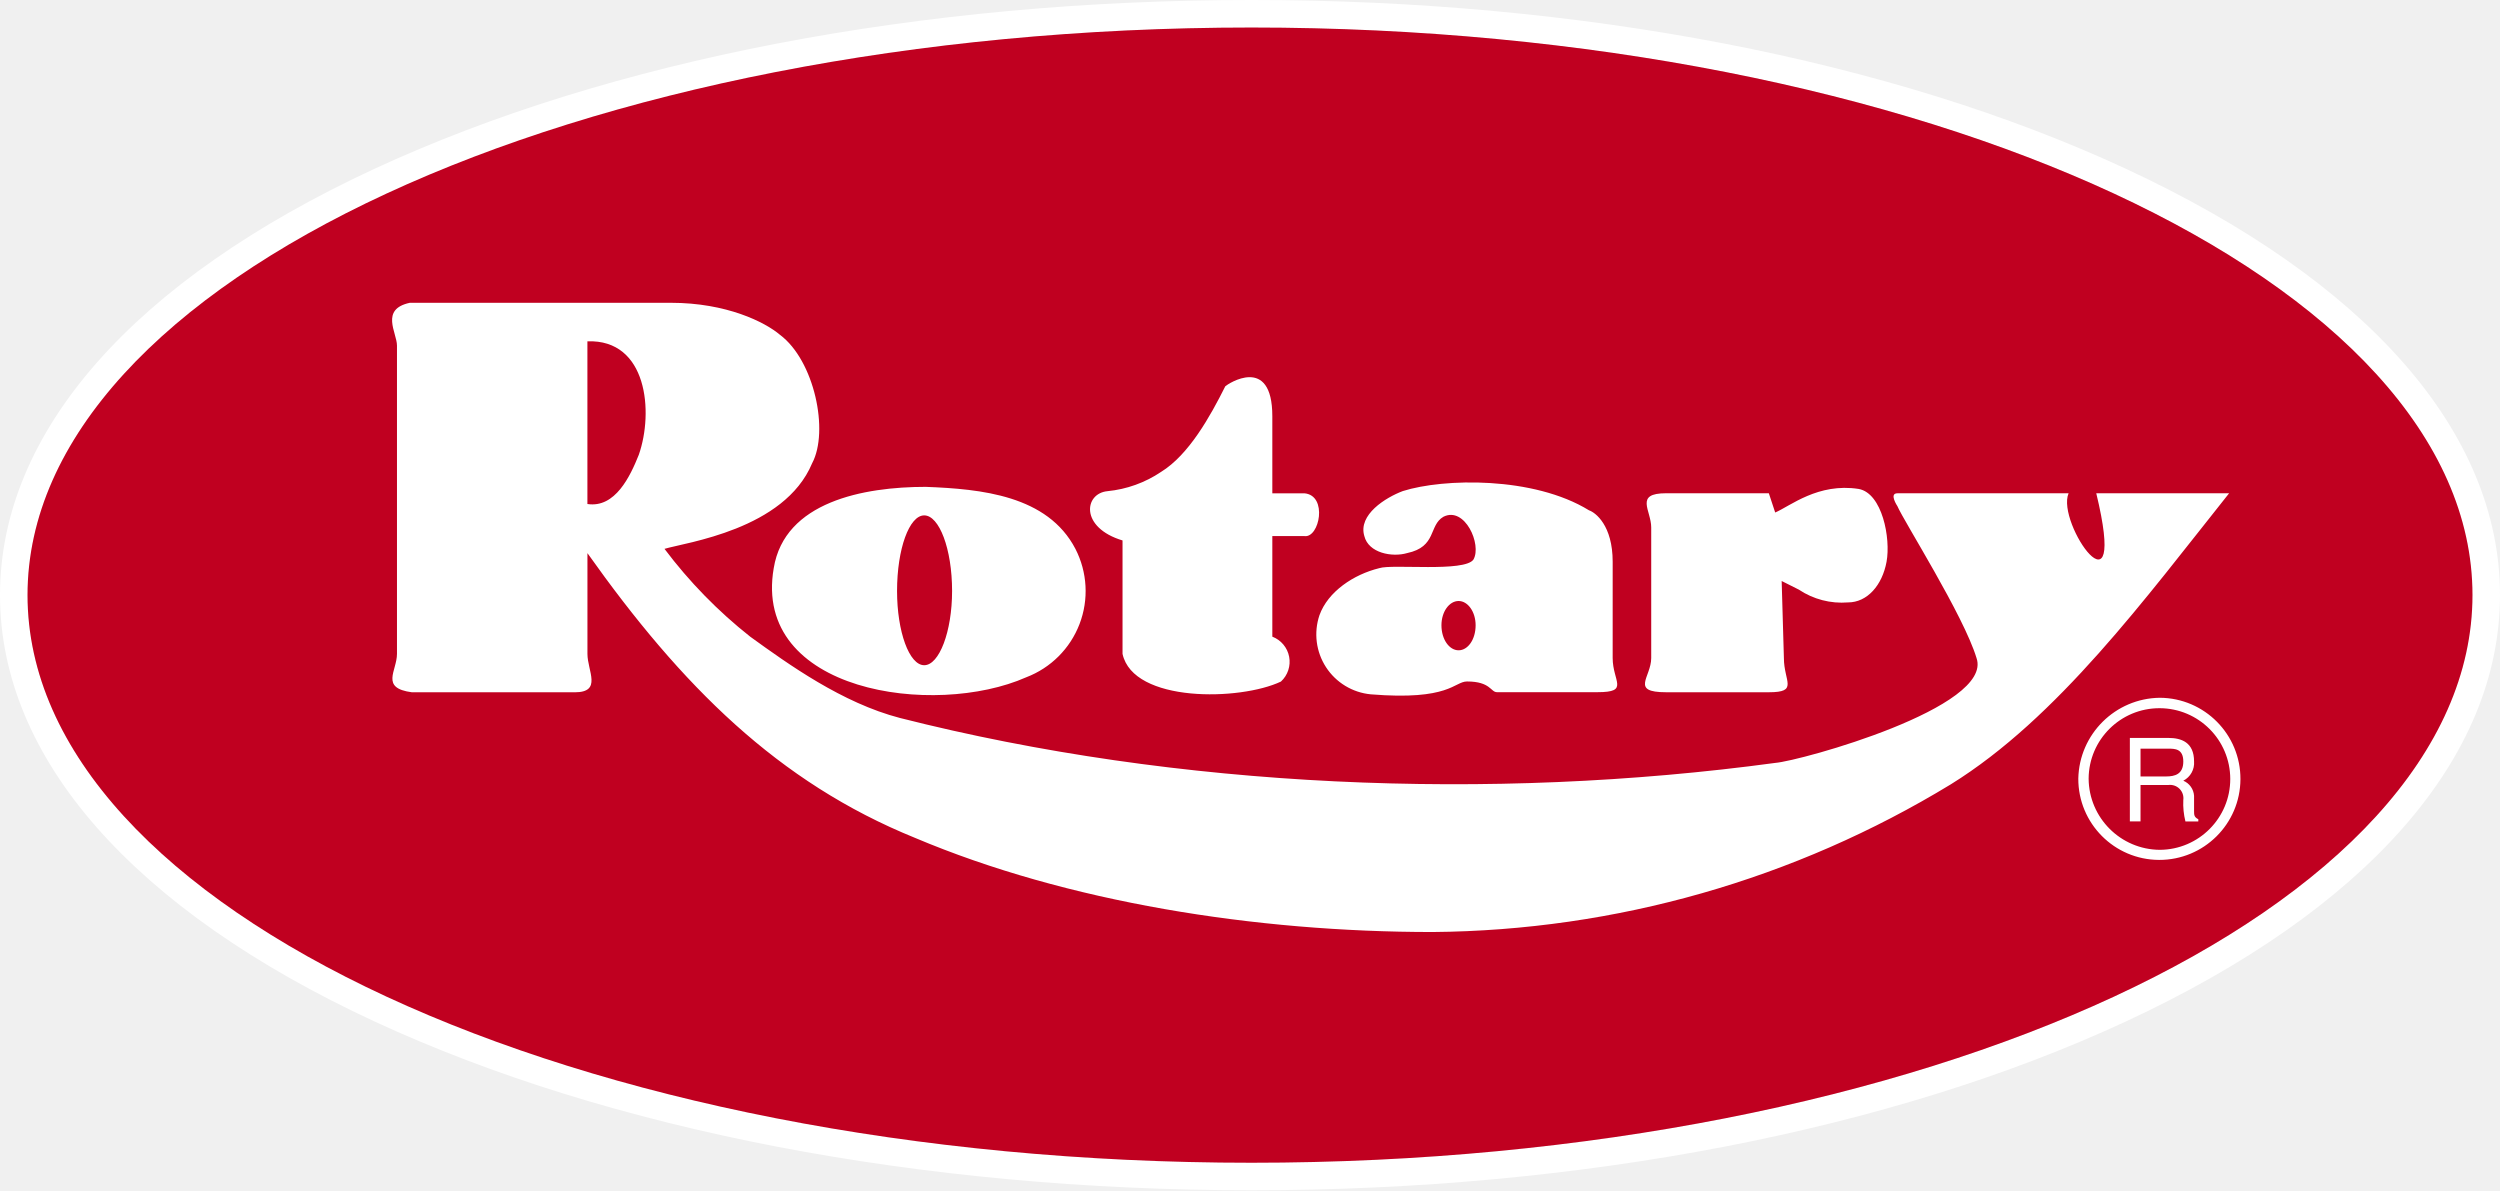
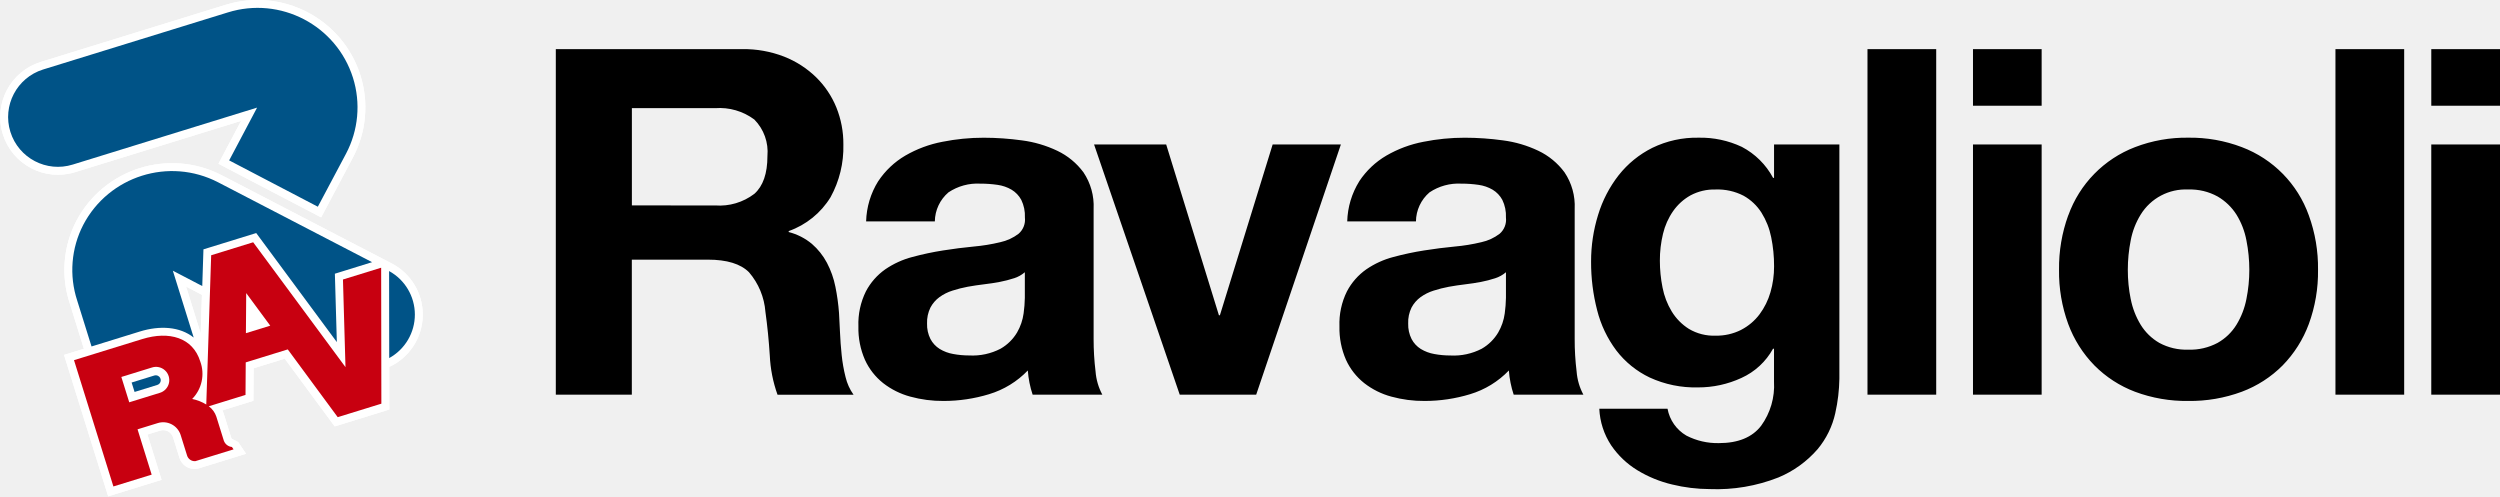
- <svg xmlns="http://www.w3.org/2000/svg" id="Raggruppa_11110" data-name="Raggruppa 11110" width="207.689" height="98.882" viewBox="0 0 207.689 98.882">
+ <svg xmlns="http://www.w3.org/2000/svg" width="305.857" height="60.728" viewBox="0 0 305.857 60.728">
  <defs>
    <clipPath id="clip-path">
-       <rect id="Rettangolo_4613" data-name="Rettangolo 4613" width="207.689" height="98.882" fill="none" />
+       <rect id="Rettangolo_3" data-name="Rettangolo 3" width="305.857" height="60.728" fill="none" />
    </clipPath>
  </defs>
-   <g id="Raggruppa_11109" data-name="Raggruppa 11109" clip-path="url(#clip-path)">
-     <path id="Tracciato_2325" data-name="Tracciato 2325" d="M176.583,14.01C157.113,4.975,131.325,0,103.969,0,76.51,0,50.646,4.975,31.142,14.009,11.06,23.31,0,35.892,0,49.436S11.06,75.569,31.142,84.872c19.5,9.035,45.367,14.01,72.827,14.01,27.357,0,53.145-4.976,72.614-14.011,20.059-9.308,31.105-21.893,31.105-35.435s-11.046-26.12-31.106-35.426M103.969,96.6C47.9,96.6,2.287,75.519,2.287,49.436S47.9,2.287,103.969,2.287C159.8,2.287,205.4,23.363,205.4,49.436S159.8,96.6,103.969,96.6" fill="#fff" />
-     <path id="Tracciato_2326" data-name="Tracciato 2326" d="M105.94,4.258C49.874,4.258,4.258,25.334,4.258,51.407S49.874,98.566,105.94,98.566c55.827,0,101.433-21.076,101.433-47.159S161.768,4.258,105.94,4.258" transform="translate(-1.971 -1.971)" fill="#c00020" />
-     <path id="Tracciato_2327" data-name="Tracciato 2327" d="M205.9,83.875h2.312c.529,0,1.241,0,1.241,1.066s-.713,1.242-1.423,1.242H205.9Zm0,3.018h2.312a1.109,1.109,0,0,1,1.241,1.25,6.113,6.113,0,0,0,.177,1.779H210.7v-.184c-.353-.178-.353-.356-.353-.707V87.787a1.46,1.46,0,0,0-.893-1.25,1.655,1.655,0,0,0,.893-1.6c0-1.6-1.067-1.954-2.134-1.954h-3.2v6.936h.886Zm-4.312-.53a5.883,5.883,0,1,1,5.911,5.916,5.958,5.958,0,0,1-5.911-5.916m-.858,0a6.735,6.735,0,1,0,6.77-6.716,6.861,6.861,0,0,0-6.77,6.716M104.854,64.495c1.245,0,2.315,2.781,2.315,6.28,0,3.378-1.07,6.167-2.315,6.167s-2.257-2.79-2.257-6.167c0-3.5,1.018-6.28,2.257-6.28m.12-2.37c-5.162,0-11.73,1.241-12.623,6.76-1.777,10.3,13.336,12.441,20.977,9.06a7.666,7.666,0,0,0,4.087-10.669c-2.313-4.441-7.82-4.976-12.441-5.151m44.274,9.482c.766,0,1.414.893,1.414,2.015,0,1.188-.647,2.081-1.414,2.081s-1.425-.893-1.425-2.081c0-1.122.65-2.015,1.425-2.015m12.8-3.26c0-3.018-1.427-4.091-1.965-4.273-4.617-2.838-12.091-2.667-15.467-1.6-1.427.536-3.733,1.963-3.2,3.737.349,1.418,2.315,1.779,3.549,1.418,2.494-.525,1.781-2.3,3.024-3.021,1.779-.888,3.2,2.313,2.495,3.551-.716,1.075-6.753.357-7.827.721-2.132.522-4.267,1.949-4.969,3.91a5,5,0,0,0,4.262,6.571c6.574.538,6.927-1.068,8-1.068,1.958,0,1.958.889,2.481.889H160.8c2.67,0,1.247-.889,1.247-2.842Zm15.465,2.315a6.421,6.421,0,0,0,4.088,1.063c1.6,0,2.842-1.427,3.2-3.378s-.359-5.687-2.311-6.048c-3.383-.529-5.691,1.425-6.941,1.957l-.529-1.6H166.49c-2.661,0-1.24,1.415-1.24,2.842V76.346c0,1.6-1.776,2.842,1.24,2.842h8.534c2.492,0,1.248-.889,1.248-2.842l-.185-6.4ZM133.773,56.257c0-5.153-3.726-2.668-3.908-2.486-1.245,2.486-3.022,5.689-5.336,7.112a9.655,9.655,0,0,1-4.447,1.6c-1.946.182-2.31,3.024,1.247,4.094V76c.889,4.08,9.777,3.908,13.16,2.3a2.233,2.233,0,0,0-.716-3.73V66.215h2.668c1.254.177,1.956-3.379,0-3.554h-2.668Zm-56.9-.539V50.034c4.978-.182,5.515,5.869,4.27,9.426-.711,1.777-1.956,4.444-4.27,4.09Zm6.4,11.558c1.784-.534,9.966-1.594,12.267-7.107,1.427-2.674.186-8.539-2.663-10.67-1.245-1.061-4.448-2.665-9.063-2.665H62.12c-2.494.534-1.067,2.493-1.067,3.554V76c0,1.418-1.427,2.839,1.245,3.192H75.816c2.312,0,1.06-1.774,1.06-3.192V67.633C84.7,78.661,92.7,86.661,104.081,91.282c12.626,5.339,28.273,7.825,43.02,7.825a84.085,84.085,0,0,0,43.041-12.271c8.888-5.511,16.172-15.465,23.115-24.176H202.223c2.668,11.023-3.373,2.485-2.3,0H185.7c-.715,0,0,1.065,0,1.065.523,1.24,5.5,9.07,6.575,12.621,1.427,4.094-14.577,8.537-16.72,8.712-23.637,3.2-49.6,2.132-72.714-3.732-4.8-1.25-9.243-4.442-12.445-6.757a39.7,39.7,0,0,1-7.118-7.293" transform="translate(-28.074 -21.679)" fill="#fff" />
+   <g id="Logo_RAV" data-name="Logo RAV" clip-path="url(#clip-path)">
+     <path id="Tracciato_14" data-name="Tracciato 14" d="M187.309,33.95a7.029,7.029,0,0,0,4.8-1.421q1.6-1.422,1.6-4.619a5.636,5.636,0,0,0-1.6-4.469,7.136,7.136,0,0,0-4.8-1.392H177.125v11.9Zm3.316-19.125a13.655,13.655,0,0,1,5.123.917,11.812,11.812,0,0,1,3.907,2.517,10.949,10.949,0,0,1,2.486,3.7A11.856,11.856,0,0,1,203,26.49a12.716,12.716,0,0,1-1.569,6.453,9.853,9.853,0,0,1-5.121,4.144v.118a7.216,7.216,0,0,1,2.843,1.452,8.019,8.019,0,0,1,1.834,2.307,10.8,10.8,0,0,1,1.037,2.932,25.619,25.619,0,0,1,.442,3.2q.059,1.008.12,2.368c.037.909.108,1.836.205,2.782a18.739,18.739,0,0,0,.475,2.7,6.163,6.163,0,0,0,.977,2.16h-9.3a16.391,16.391,0,0,1-.946-4.8q-.177-2.783-.533-5.329a8.422,8.422,0,0,0-2.012-4.856q-1.541-1.54-5.034-1.539h-9.3V57.1h-9.3V14.825Zm16.637,16.164a10.1,10.1,0,0,1,3.316-3.137,14.384,14.384,0,0,1,4.53-1.687,25.732,25.732,0,0,1,5.063-.5,34.531,34.531,0,0,1,4.679.326,14.356,14.356,0,0,1,4.322,1.272,8.547,8.547,0,0,1,3.2,2.635,7.372,7.372,0,0,1,1.243,4.471V50.293a32.039,32.039,0,0,0,.237,3.967,7.16,7.16,0,0,0,.828,2.841h-8.526a11.844,11.844,0,0,1-.384-1.45,12.5,12.5,0,0,1-.207-1.509,10.946,10.946,0,0,1-4.737,2.9,19.03,19.03,0,0,1-5.565.828,14.961,14.961,0,0,1-4.086-.533,9.353,9.353,0,0,1-3.316-1.656,7.721,7.721,0,0,1-2.22-2.843,9.607,9.607,0,0,1-.8-4.086,8.921,8.921,0,0,1,.919-4.293,7.648,7.648,0,0,1,2.367-2.693,10.6,10.6,0,0,1,3.316-1.511,35.623,35.623,0,0,1,3.76-.8q1.9-.3,3.731-.475a22.17,22.17,0,0,0,3.256-.531,5.67,5.67,0,0,0,2.251-1.037,2.28,2.28,0,0,0,.77-1.984,4.476,4.476,0,0,0-.444-2.16,3.257,3.257,0,0,0-1.185-1.243,4.671,4.671,0,0,0-1.718-.593,14.187,14.187,0,0,0-2.1-.148,6.373,6.373,0,0,0-3.907,1.067A4.754,4.754,0,0,0,214.19,35.9h-8.408a9.785,9.785,0,0,1,1.48-4.916m16.61,11.873a13.762,13.762,0,0,1-1.718.444q-.918.177-1.924.295c-.672.081-1.343.179-2.013.3a15.018,15.018,0,0,0-1.865.473,5.527,5.527,0,0,0-1.6.8,3.782,3.782,0,0,0-1.1,1.272,4.1,4.1,0,0,0-.415,1.955,3.96,3.96,0,0,0,.415,1.894,3.175,3.175,0,0,0,1.127,1.214,4.713,4.713,0,0,0,1.656.62,10.6,10.6,0,0,0,1.954.179,7.445,7.445,0,0,0,3.849-.828,5.559,5.559,0,0,0,2.013-1.984,6.334,6.334,0,0,0,.8-2.34,15.87,15.87,0,0,0,.15-1.894V42.121a3.8,3.8,0,0,1-1.332.741M244.151,57.1,233.67,26.49h8.823l6.453,20.9h.118l6.455-20.9h8.347L253.505,57.1Zm21.966-26.112a10.075,10.075,0,0,1,3.316-3.137,14.388,14.388,0,0,1,4.53-1.687,25.724,25.724,0,0,1,5.063-.5,34.481,34.481,0,0,1,4.677.326,14.325,14.325,0,0,1,4.322,1.272,8.518,8.518,0,0,1,3.2,2.635,7.356,7.356,0,0,1,1.245,4.471V50.293a31.654,31.654,0,0,0,.236,3.967,7.127,7.127,0,0,0,.828,2.841h-8.526a11.8,11.8,0,0,1-.384-1.45,11.965,11.965,0,0,1-.207-1.509,10.946,10.946,0,0,1-4.737,2.9,19.029,19.029,0,0,1-5.565.828,14.958,14.958,0,0,1-4.086-.533,9.335,9.335,0,0,1-3.316-1.656,7.727,7.727,0,0,1-2.222-2.843,9.645,9.645,0,0,1-.8-4.086,8.9,8.9,0,0,1,.919-4.293,7.652,7.652,0,0,1,2.368-2.693,10.607,10.607,0,0,1,3.316-1.511,35.626,35.626,0,0,1,3.76-.8q1.9-.3,3.731-.475a22.178,22.178,0,0,0,3.256-.531,5.67,5.67,0,0,0,2.252-1.037,2.272,2.272,0,0,0,.767-1.984,4.478,4.478,0,0,0-.442-2.16,3.271,3.271,0,0,0-1.185-1.243,4.674,4.674,0,0,0-1.718-.593,14.2,14.2,0,0,0-2.1-.148,6.371,6.371,0,0,0-3.907,1.067,4.752,4.752,0,0,0-1.658,3.553h-8.408a9.786,9.786,0,0,1,1.479-4.916m16.61,11.873a13.783,13.783,0,0,1-1.718.444q-.919.177-1.926.295c-.67.081-1.34.179-2.013.3a15.2,15.2,0,0,0-1.865.473,5.539,5.539,0,0,0-1.6.8,3.777,3.777,0,0,0-1.1,1.272A4.1,4.1,0,0,0,272.1,48.4a3.96,3.96,0,0,0,.415,1.894,3.187,3.187,0,0,0,1.125,1.214,4.744,4.744,0,0,0,1.658.62,10.576,10.576,0,0,0,1.954.179,7.446,7.446,0,0,0,3.849-.828,5.565,5.565,0,0,0,2.013-1.984,6.335,6.335,0,0,0,.8-2.34,16.206,16.206,0,0,0,.147-1.894V42.121a3.782,3.782,0,0,1-1.33.741m30.108,6.306a6.6,6.6,0,0,0,2.249-1.9,8.4,8.4,0,0,0,1.332-2.693,11.149,11.149,0,0,0,.444-3.169,17.381,17.381,0,0,0-.355-3.581,8.954,8.954,0,0,0-1.185-2.99,6.155,6.155,0,0,0-2.191-2.073A6.919,6.919,0,0,0,309.7,32a6.14,6.14,0,0,0-3.048.712,6.412,6.412,0,0,0-2.133,1.924,8.142,8.142,0,0,0-1.243,2.782,13.737,13.737,0,0,0-.384,3.287,16.647,16.647,0,0,0,.326,3.287,8.827,8.827,0,0,0,1.125,2.93,6.548,6.548,0,0,0,2.1,2.131,5.941,5.941,0,0,0,3.256.83,6.7,6.7,0,0,0,3.139-.71m11.516,10.184a10.4,10.4,0,0,1-2.162,4.411,12.9,12.9,0,0,1-4.8,3.463,20.667,20.667,0,0,1-8.408,1.421,19.694,19.694,0,0,1-4.59-.562,14.617,14.617,0,0,1-4.262-1.747,10.469,10.469,0,0,1-3.2-3.048,8.829,8.829,0,0,1-1.45-4.471h8.348a4.8,4.8,0,0,0,2.309,3.287,8.313,8.313,0,0,0,3.967.917q3.551,0,5.181-2.131a8.364,8.364,0,0,0,1.569-5.389V51.478h-.118a8.333,8.333,0,0,1-3.878,3.581,12.569,12.569,0,0,1-5.3,1.154A13.347,13.347,0,0,1,301.643,55a11.21,11.21,0,0,1-4.086-3.316,13.85,13.85,0,0,1-2.339-4.914,23.274,23.274,0,0,1-.741-5.951,19.085,19.085,0,0,1,.859-5.715,14.936,14.936,0,0,1,2.517-4.853,12.161,12.161,0,0,1,4.115-3.347,12.369,12.369,0,0,1,5.655-1.243,11.842,11.842,0,0,1,5.3,1.125,9.158,9.158,0,0,1,3.82,3.791h.118V26.49h7.993V55.148a20.591,20.591,0,0,1-.5,4.2M336.7,57.1h-8.408V14.823H336.7Zm4.5-42.276H349.6v6.928H341.2ZM349.6,57.1H341.2V26.488H349.6ZM360.5,45.408a9.561,9.561,0,0,0,1.214,3.137,6.457,6.457,0,0,0,2.28,2.22,6.941,6.941,0,0,0,3.552.83,7.106,7.106,0,0,0,3.581-.83,6.389,6.389,0,0,0,2.309-2.22,9.528,9.528,0,0,0,1.214-3.137,17.97,17.97,0,0,0,.357-3.583,18.393,18.393,0,0,0-.357-3.61,9.218,9.218,0,0,0-1.214-3.14,6.75,6.75,0,0,0-2.309-2.22A6.936,6.936,0,0,0,367.544,32a6.471,6.471,0,0,0-5.833,3.079,9.25,9.25,0,0,0-1.214,3.14,18.36,18.36,0,0,0-.355,3.61,17.938,17.938,0,0,0,.355,3.583M352.86,35.164a14,14,0,0,1,8.171-8.35,17.475,17.475,0,0,1,6.513-1.154,17.707,17.707,0,0,1,6.542,1.154,13.933,13.933,0,0,1,8.2,8.35,18.761,18.761,0,0,1,1.127,6.66,18.512,18.512,0,0,1-1.127,6.632,14.369,14.369,0,0,1-3.2,5.063,13.923,13.923,0,0,1-5.005,3.226,18.143,18.143,0,0,1-6.542,1.125,17.9,17.9,0,0,1-6.513-1.125,13.96,13.96,0,0,1-4.974-3.226,14.344,14.344,0,0,1-3.2-5.063,18.558,18.558,0,0,1-1.125-6.632,18.808,18.808,0,0,1,1.125-6.66M393.953,57.1h-8.408V14.823h8.408Zm3.316-42.276h8.408v6.928h-8.408ZM405.676,57.1h-8.408V26.488h8.408Z" transform="translate(-99.819 -8.816)" />
+     <path id="Tracciato_15" data-name="Tracciato 15" d="M39.29,26.595,26.725,20.032,29.5,14.786,9.194,21.059A7.061,7.061,0,1,1,4.98,7.58L27.572.6A13.205,13.205,0,0,1,44.1,9.229a13.064,13.064,0,0,1-.917,10.026ZM24.707,36.069l-1.942-1.013,1.787,5.733ZM9.325,27.06a13.235,13.235,0,0,1,17.8-5.619L47.9,32.22a7.049,7.049,0,0,1-.28,12.672l.009,5.21-6.681,2.065-6.111-8.29-3.808,1.177L31,49.032l-3.8,1.174a3.185,3.185,0,0,1,.191.473l.917,2.94a.727.727,0,0,0,.083.079c.035.027.759.4.759.4l.95,1.415-5.918,1.828a1.934,1.934,0,0,1-2.243-1.384l-.772-2.476a1.272,1.272,0,0,0-1.606-.791l-1.521.471,1.728,5.542-6.534,2.019-5.4-17.3,2.43-.751L8.52,37.065A12.987,12.987,0,0,1,9.325,27.06" transform="translate(0 0)" fill="#fff" />
+     <path id="Tracciato_16" data-name="Tracciato 16" d="M43.351,87.84l-.027,3.98L38.83,93.208a2.574,2.574,0,0,1,.924,1.266l.927,2.971a1.177,1.177,0,0,0,.979.743l.2.293-4.671,1.442a.987.987,0,0,1-1.031-.745L35.383,96.7a2.243,2.243,0,0,0-2.818-1.428l-2.45.757,1.728,5.544-4.681,1.446-4.82-15.452,8.352-2.581c3.293-1.017,6.183-.183,7.094,2.739a4.381,4.381,0,0,1-.99,4.588,5.428,5.428,0,0,1,1.726.679l.6-18.26,5.138-1.588L55.556,88.421,55.247,77.7l4.673-1.444.025,16.635-5.339,1.65-6.111-8.29Zm3-4.492L43.409,79.36l-.035,4.907ZM29.1,92.723l3.727-1.152a1.624,1.624,0,1,0-.967-3.1l-3.727,1.152Z" transform="translate(-13.288 -43.504)" fill="#fff" />
+     <path id="Tracciato_17" data-name="Tracciato 17" d="M10.872,38.2a12.027,12.027,0,0,1,.739-9.267,12.265,12.265,0,0,1,16.5-5.206L46.947,33.5,42.395,34.91l.241,8.366-9.863-13.34L26.316,31.93l-.145,4.49-3.6-1.878,2.552,8.18c-1.683-1.351-4.15-1.492-6.576-.743l-5.922,1.832Zm38.157-3.614a6.076,6.076,0,0,1,.015,10.645Zm-31.5,13.637,2.774-.857a.608.608,0,0,1,.463.043.6.6,0,0,1-.1,1.11l-2.776.857Zm26.232-28a12.1,12.1,0,0,0,.849-9.284A12.239,12.239,0,0,0,29.285,2.949L6.692,9.929a6.091,6.091,0,1,0,3.64,11.626L32.879,14.59l-3.416,6.457,10.848,5.667Z" transform="translate(-1.426 -1.424)" fill="#fff" />
+     <path id="Tracciato_18" data-name="Tracciato 18" d="M39.29,26.595,26.725,20.032,29.5,14.786,9.194,21.059A7.061,7.061,0,1,1,4.98,7.58L27.572.6A13.205,13.205,0,0,1,44.1,9.229a13.064,13.064,0,0,1-.917,10.026ZM24.707,36.069l-1.942-1.013,1.787,5.733ZM9.325,27.06a13.235,13.235,0,0,1,17.8-5.619L47.9,32.22a7.049,7.049,0,0,1-.28,12.672l.009,5.21-6.681,2.065-6.111-8.29-3.808,1.177L31,49.032l-3.8,1.174a3.185,3.185,0,0,1,.191.473l.917,2.94a.727.727,0,0,0,.083.079c.035.027.759.4.759.4l.95,1.415-5.918,1.828a1.934,1.934,0,0,1-2.243-1.384l-.772-2.476a1.272,1.272,0,0,0-1.606-.791l-1.521.471,1.728,5.542-6.534,2.019-5.4-17.3,2.43-.751L8.52,37.065A12.987,12.987,0,0,1,9.325,27.06" transform="translate(0 0)" fill="#fff" />
+     <path id="Tracciato_19" data-name="Tracciato 19" d="M43.351,87.84l-.027,3.98L38.83,93.208a2.574,2.574,0,0,1,.924,1.266l.927,2.971a1.177,1.177,0,0,0,.979.743l.2.293-4.671,1.442a.987.987,0,0,1-1.031-.745L35.383,96.7a2.243,2.243,0,0,0-2.818-1.428l-2.45.757,1.728,5.544-4.681,1.446-4.82-15.452,8.352-2.581c3.293-1.017,6.183-.183,7.094,2.739a4.381,4.381,0,0,1-.99,4.588,5.428,5.428,0,0,1,1.726.679l.6-18.26,5.138-1.588L55.556,88.421,55.247,77.7l4.673-1.444.025,16.635-5.339,1.65-6.111-8.29Zm3-4.492L43.409,79.36l-.035,4.907ZM29.1,92.723l3.727-1.152a1.624,1.624,0,1,0-.967-3.1l-3.727,1.152Z" transform="translate(-13.288 -43.504)" fill="#c80010" />
+     <path id="Tracciato_20" data-name="Tracciato 20" d="M10.872,38.2a12.027,12.027,0,0,1,.739-9.267,12.265,12.265,0,0,1,16.5-5.206L46.947,33.5,42.395,34.91l.241,8.366-9.863-13.34L26.316,31.93l-.145,4.49-3.6-1.878,2.552,8.18c-1.683-1.351-4.15-1.492-6.576-.743l-5.922,1.832Zm38.157-3.614a6.076,6.076,0,0,1,.015,10.645Zm-31.5,13.637,2.774-.857a.608.608,0,0,1,.463.043.6.6,0,0,1-.1,1.11l-2.776.857Zm26.232-28a12.1,12.1,0,0,0,.849-9.284A12.239,12.239,0,0,0,29.285,2.949L6.692,9.929a6.091,6.091,0,1,0,3.64,11.626L32.879,14.59l-3.416,6.457,10.848,5.667Z" transform="translate(-1.426 -1.424)" fill="#005387" />
  </g>
</svg>
